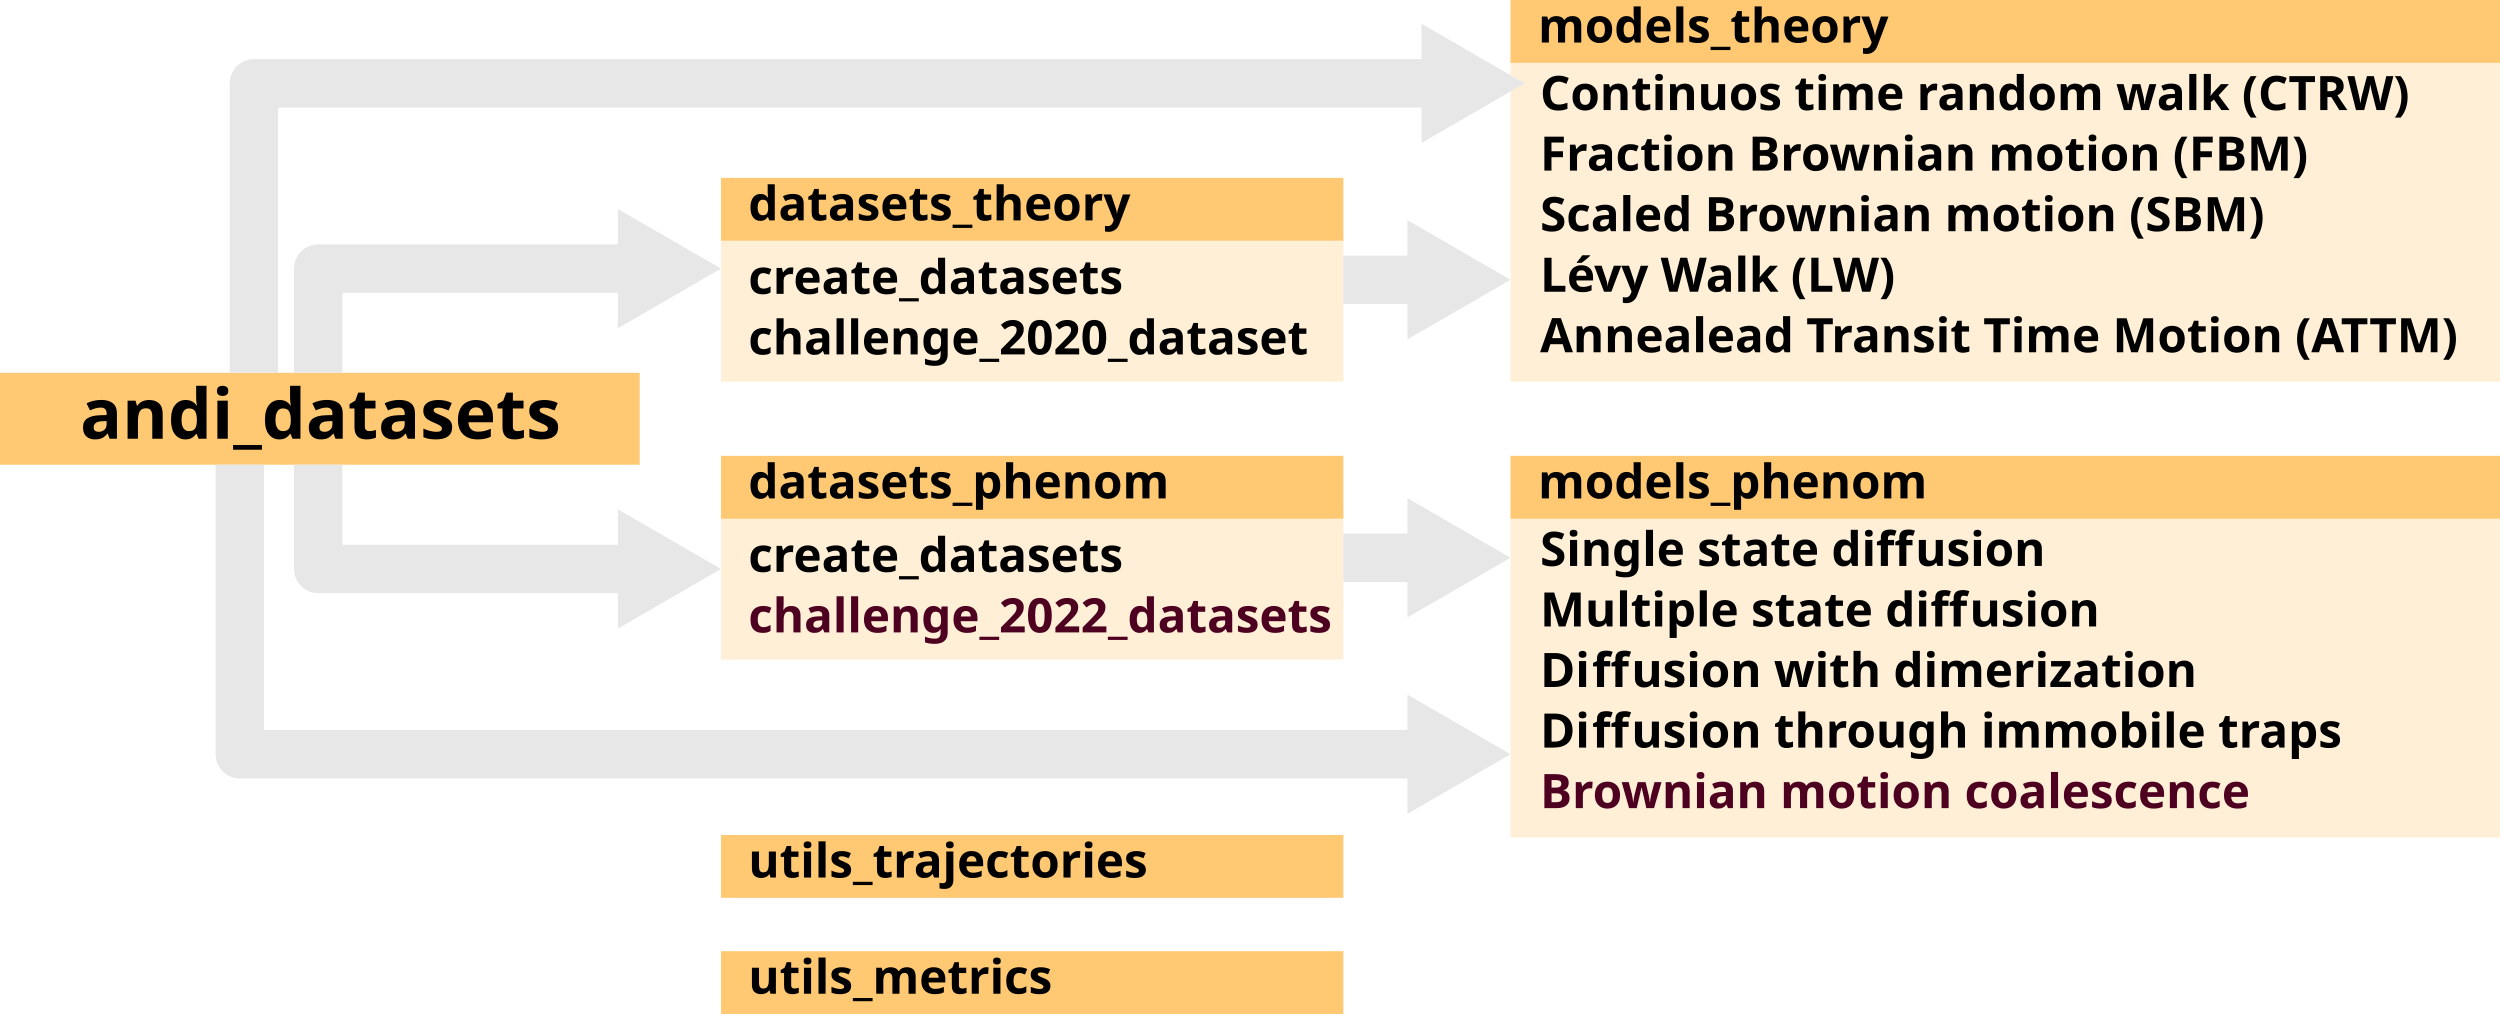
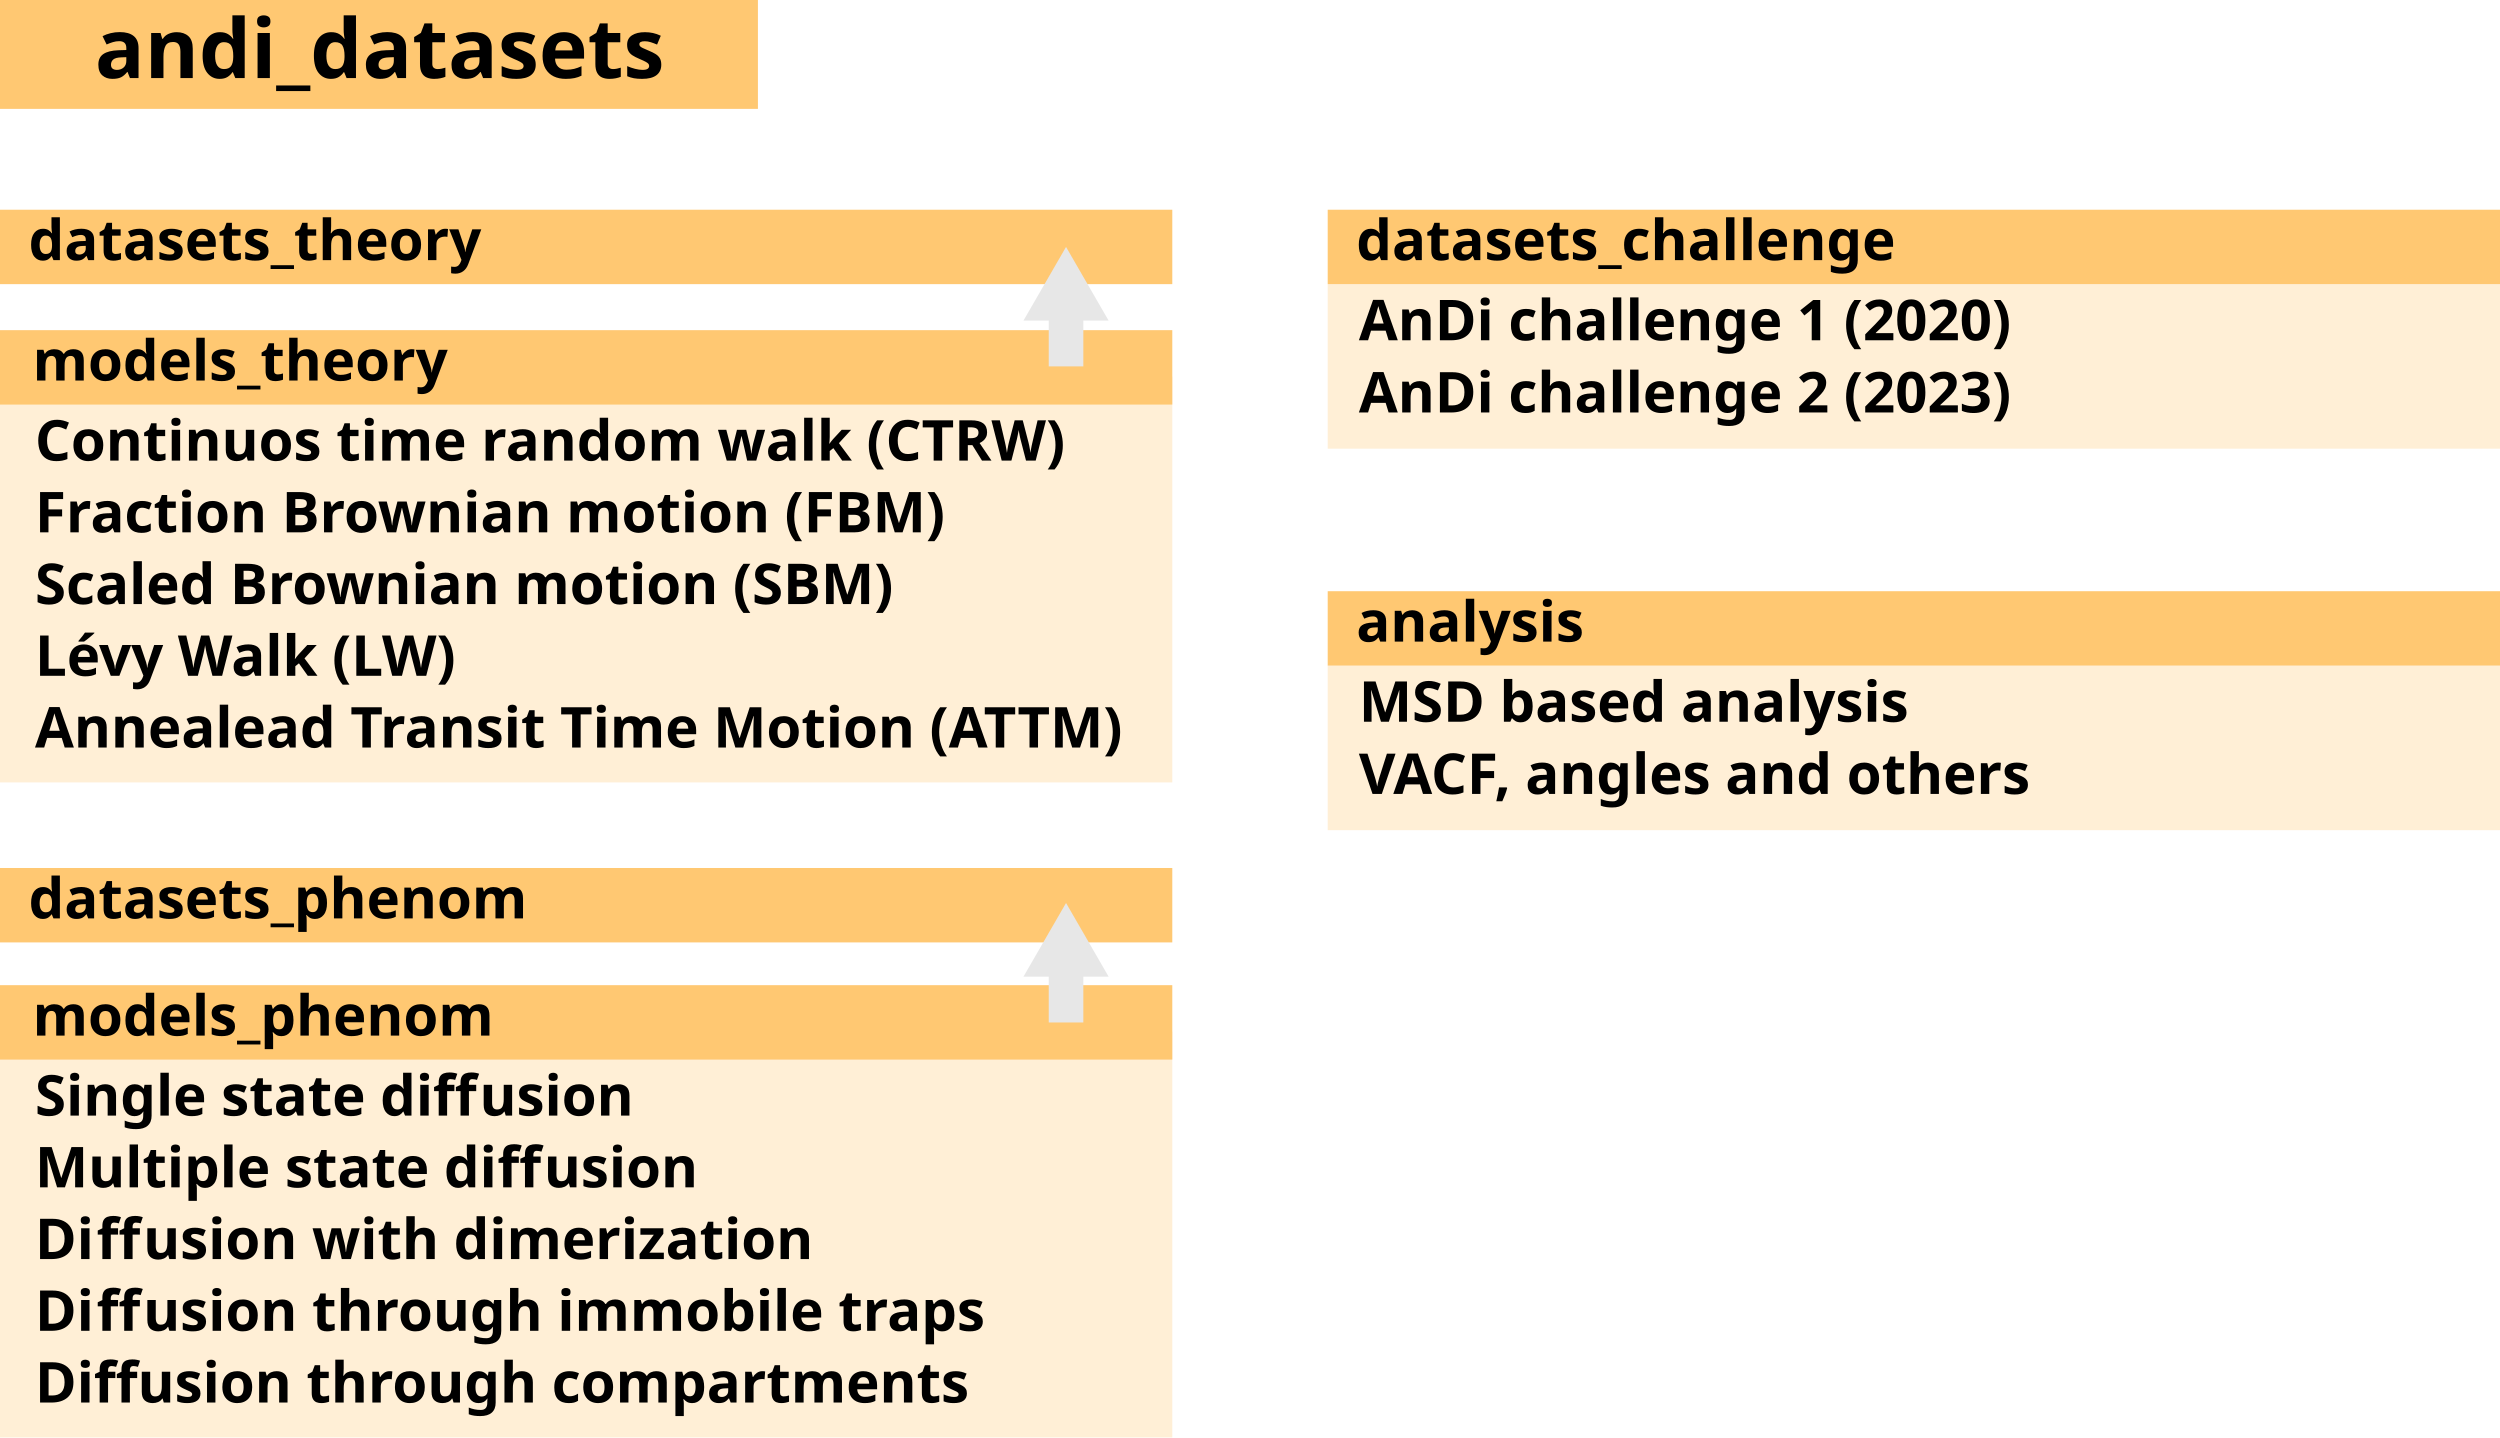
- <svg xmlns="http://www.w3.org/2000/svg" version="1.1" id="svg2" xml:space="preserve" width="2101.303" height="852.267" viewBox="0 0 2101.303 852.267">
+ <svg xmlns="http://www.w3.org/2000/svg" version="1.1" id="svg2" xml:space="preserve" width="1773.527" height="1019.727" viewBox="0 0 1773.527 1019.727">
  <defs id="defs6" />
-   <g id="g10" transform="matrix(1.333333,0,0,1.333333,0,1.9306681e-5)">
-     <path id="path14" style="fill:#ffc872;fill-opacity:1;fill-rule:evenodd;stroke:none" d="m 0,235.031 h 403.258 v 57.93 H 0 Z" />
-     <text id="text18" style="font-variant:normal;font-weight:bold;font-size:43.891px;font-family:'Sitka Text';-inkscape-font-specification:SitkaText-Bold;writing-mode:lr-tb;fill:#000000;fill-opacity:1;fill-rule:nonzero;stroke:none" x="50.489" y="276.558">
-       <tspan id="tspan16" y="276.558" x="50.489 75.551 103.86 131.029 146.654 170.575 197.744 222.806 240.845 265.907 288.204 311.905 329.944">andi_datasets</tspan>
+   <g id="g10" transform="matrix(1.333333,0,0,1.333333,-767.1924,-1074.275)">
+     <path id="path48-9" style="fill:#ffc872;fill-opacity:1;fill-rule:evenodd;stroke:none" d="m 575.394,917.294 h 623.73 v 39.594 H 575.394 Z" />
+     <g id="g474" transform="translate(575.3943,570.6757)">
+       <path id="path14" style="fill:#ffc872;fill-opacity:1;fill-rule:evenodd;stroke:none" d="m 0,235.031 h 403.258 v 57.93 H 0 Z" />
+       <text id="text18" style="font-variant:normal;font-weight:bold;font-size:43.891px;font-family:'Sitka Text';-inkscape-font-specification:SitkaText-Bold;writing-mode:lr-tb;fill:#000000;fill-opacity:1;fill-rule:nonzero;stroke:none" x="50.489" y="276.558">
+         <tspan id="tspan16" y="276.558" x="50.489 75.551 103.86 131.029 146.654 170.575 197.744 222.806 240.845 265.907 288.204 311.905 329.944">andi_datasets</tspan>
+       </text>
+     </g>
+     <text id="text30" style="font-variant:normal;font-weight:bold;font-size:30px;font-family:'Sitka Text';-inkscape-font-specification:SitkaText-Bold;writing-mode:lr-tb;fill:#000000;fill-opacity:1;fill-rule:nonzero;stroke:none" x="590.596" y="944.111">
+       <tspan y="944.111" x="590.596" id="tspan496">datasets_theory</tspan>
    </text>
-     <path id="path20" style="fill:#ffefd6;fill-opacity:1;fill-rule:evenodd;stroke:none" d="m 454.523,145.723 h 392.301 v 94.902 H 454.523 Z" />
-     <path id="path22" style="fill:#ffc872;fill-opacity:1;fill-rule:evenodd;stroke:none" d="m 454.523,112.129 h 392.301 v 39.594 H 454.523 Z" />
-     <text id="text30" style="font-variant:normal;font-weight:bold;font-size:30px;font-family:'Sitka Text';-inkscape-font-specification:SitkaText-Bold;writing-mode:lr-tb;fill:#000000;fill-opacity:1;fill-rule:nonzero;stroke:none" x="471.749" y="138.946">
-       <tspan id="tspan24" y="138.946" x="471.749 490.319 507.449 519.779 536.909 552.149 568.349 580.679 595.919 612.269 624.599 643.709 659.909 677.579 692.729">datasets_theory</tspan>
-       <tspan id="tspan26" y="185.263" x="471.763 486.223 500.503 516.703 533.833 546.163 562.363 578.713 597.283 614.413 626.743 643.963 659.203 675.403 687.733">create_datasets</tspan>
-       <tspan id="tspan28" y="223.431" x="471.763 486.523 505.633 522.763 533.203 543.643 559.843 579.193 596.653 612.853 629.113 646.783 666.103 683.773 703.093 719.443 738.013 755.143 767.473 784.693 799.933 816.133">challenge_2020_dataset</tspan>
+     <path id="path46" style="fill:#ffefd6;fill-opacity:1;fill-rule:evenodd;stroke:none" d="m 575.394,1006.02 h 623.73 v 215.973 H 575.394 Z" />
+     <path id="path48" style="fill:#ffc872;fill-opacity:1;fill-rule:evenodd;stroke:none" d="M 575.394,981.368 H 1199.124 V 1020.962 H 575.394 Z" />
+     <text id="text62" style="font-variant:normal;font-weight:bold;font-size:30px;font-family:'Sitka Text';-inkscape-font-specification:SitkaText-Bold;writing-mode:lr-tb;fill:#000000;fill-opacity:1;fill-rule:nonzero;stroke:none" x="592.756" y="1008.186">
+       <tspan id="tspan50" y="1008.186" x="592.756 620.866 638.536 657.106 673.306 683.746 698.986 715.336 727.666 746.776 762.976 780.646 795.676">models_theory</tspan>
+       <tspan id="tspan52" y="1050.762" x="594.009 613.089 630.759 650.109 662.439 673.119 692.469 711.459 729.129 744.369 752.889 765.219 775.899 804.009 820.209 828.729 842.949 860.079 879.429 897.999 915.669 943.779 952.299 977.769 994.899 1005.339 1023.399 1031.919 1045.779 1064.859 1084.629 1105.059 1134.939">Continuos time random walk (CTRW)</tspan>
+       <tspan id="tspan54" y="1088.93" x="594.009 612.489 626.679 643.809 658.569 670.899 681.579 699.249 718.599 727.119 747.339 761.619 779.169 804.759 824.109 834.789 851.919 871.269 879.789 907.899 925.569 937.899 948.579 966.249 985.599 994.119 1007.979 1026.459 1046.679 1075.209">Fraction Brownian motion (FBM)</tspan>
+       <tspan id="tspan56" y="1127.099" x="594.009 612.099 626.559 643.689 654.129 670.329 688.899 697.419 717.639 731.919 749.469 775.059 794.409 805.089 822.219 841.569 850.089 878.199 895.869 908.199 918.879 936.549 955.899 964.419 978.279 996.369 1016.589 1045.119">Scaled Brownian motion (SBM)</tspan>
+       <tspan id="tspan58" y="1165.267" x="594.009 612.459 628.539 645.939 663.129 671.649 700.389 717.519 727.959 746.019 754.539 768.399 785.859 815.739">Lévy Walk (LW)</tspan>
+       <tspan id="tspan60" y="1203.435" x="594.009 614.289 633.639 652.989 669.189 686.319 696.759 712.959 730.089 748.659 757.179 775.959 790.119 807.249 826.599 841.839 852.519 864.849 873.369 893.139 903.819 931.929 948.129 956.649 985.179 1002.849 1015.179 1025.859 1043.529 1062.879 1071.399 1085.259 1104.219">Annealead Transit Time Motion (ATTM)</tspan>
    </text>
-     <path id="path32" style="fill:#ffefd6;fill-opacity:1;fill-rule:evenodd;stroke:none" d="m 454.523,320.961 h 392.301 v 94.902 H 454.523 Z" />
-     <path id="path34" style="fill:#ffc872;fill-opacity:1;fill-rule:evenodd;stroke:none" d="m 454.523,287.367 h 392.301 v 39.594 H 454.523 Z" />
-     <text id="text40" style="font-variant:normal;font-weight:bold;font-size:30px;font-family:'Sitka Text';-inkscape-font-specification:SitkaText-Bold;writing-mode:lr-tb;fill:#000000;fill-opacity:1;fill-rule:nonzero;stroke:none" x="471.749" y="314.185">
-       <tspan id="tspan36" y="314.185" x="471.749 490.319 507.449 519.779 536.909 552.149 568.349 580.679 595.919 612.269 630.959 650.069 666.269 685.619 703.289">datasets_phenom</tspan>
-       <tspan id="tspan38" y="360.502" x="471.763 486.223 500.503 516.703 533.833 546.163 562.363 578.713 597.283 614.413 626.743 643.963 659.203 675.403 687.733">create_datasets</tspan>
-     </text>
-     <text id="text44" style="font-variant:normal;font-weight:bold;font-size:30px;font-family:'Sitka Text';-inkscape-font-specification:SitkaText-Bold;writing-mode:lr-tb;fill:#4d001f;fill-opacity:1;fill-rule:nonzero;stroke:none" x="471.763" y="398.67">
-       <tspan id="tspan42" y="398.67" x="471.763">challenge_2022_datasets</tspan>
-     </text>
-     <path id="path46" style="fill:#ffefd6;fill-opacity:1;fill-rule:evenodd;stroke:none" d="m 952.246,24.652 h 623.73 v 215.973 h -623.73 z" />
-     <path id="path48" style="fill:#ffc872;fill-opacity:1;fill-rule:evenodd;stroke:none" d="m 952.246,0 h 623.73 v 39.594 h -623.73 z" />
-     <text id="text62" style="font-variant:normal;font-weight:bold;font-size:30px;font-family:'Sitka Text';-inkscape-font-specification:SitkaText-Bold;writing-mode:lr-tb;fill:#000000;fill-opacity:1;fill-rule:nonzero;stroke:none" x="969.607" y="26.818">
-       <tspan id="tspan50" y="26.818" x="969.607 997.718 1015.388 1033.957 1050.158 1060.598 1075.838 1092.188 1104.517 1123.627 1139.828 1157.498 1172.527">models_theory</tspan>
-       <tspan id="tspan52" y="69.394" x="970.861 989.941 1007.611 1026.961 1039.291 1049.971 1069.321 1088.311 1105.981 1121.221 1129.741 1142.071 1152.751 1180.861 1197.061 1205.581 1219.801 1236.931 1256.281 1274.851 1292.521 1320.631 1329.151 1354.621 1371.751 1382.191 1400.251 1408.771 1422.631 1441.711 1461.481 1481.911 1511.791">Continuos time random walk (CTRW)</tspan>
-       <tspan id="tspan54" y="107.562" x="970.861 989.341 1003.531 1020.661 1035.421 1047.751 1058.431 1076.101 1095.451 1103.971 1124.191 1138.471 1156.021 1181.611 1200.961 1211.641 1228.771 1248.121 1256.641 1284.751 1302.421 1314.751 1325.431 1343.101 1362.451 1370.971 1384.831 1403.311 1423.531 1452.061">Fraction Brownian motion (FBM)</tspan>
-       <tspan id="tspan56" y="145.73" x="970.861 988.951 1003.411 1020.541 1030.981 1047.181 1065.751 1074.271 1094.491 1108.771 1126.321 1151.911 1171.261 1181.941 1199.071 1218.421 1226.941 1255.051 1272.721 1285.051 1295.731 1313.401 1332.751 1341.271 1355.131 1373.221 1393.441 1421.971">Scaled Brownian motion (SBM)</tspan>
-       <tspan id="tspan58" y="183.899" x="970.861 989.311 1005.391 1022.791 1039.981 1048.501 1077.241 1094.371 1104.811 1122.871 1131.391 1145.251 1162.711 1192.591">Lévy Walk (LW)</tspan>
-       <tspan id="tspan60" y="222.067" x="970.861 991.141 1010.491 1029.841 1046.041 1063.171 1073.611 1089.811 1106.941 1125.511 1134.031 1152.811 1166.971 1184.101 1203.451 1218.691 1229.371 1241.701 1250.221 1269.991 1280.671 1308.781 1324.981 1333.501 1362.031 1379.701 1392.031 1402.711 1420.381 1439.731 1448.251 1462.111 1481.071 1500.841 1520.611 1549.141">Annealead Transit Time Motion (ATTM)</tspan>
-     </text>
-     <path id="path64" style="fill:#ffefd6;fill-opacity:1;fill-rule:evenodd;stroke:none" d="m 952.246,312.02 h 623.73 v 215.973 h -623.73 z" />
-     <path id="path66" style="fill:#ffc872;fill-opacity:1;fill-rule:evenodd;stroke:none" d="m 952.246,287.367 h 623.73 v 39.594 h -623.73 z" />
-     <text id="text72" style="font-variant:normal;font-weight:bold;font-size:30px;font-family:'Sitka Text';-inkscape-font-specification:SitkaText-Bold;writing-mode:lr-tb;fill:#000000;fill-opacity:1;fill-rule:nonzero;stroke:none" x="969.607" y="314.185">
-       <tspan id="tspan68" y="314.185" x="969.607 997.717 1015.388 1033.957 1050.158 1060.598 1075.838 1092.188 1110.877 1129.898 1146.098 1165.447 1183.118">models_phenom</tspan>
-       <tspan id="tspan70" y="356.761" x="970.861 988.951 999.631 1018.981 1036.441 1046.881 1063.081 1071.601 1086.841 1099.171 1116.301 1128.631 1144.831 1153.351 1171.921">Single state di</tspan>
-     </text>
-     <text id="text76" style="font-variant:normal;font-weight:bold;font-size:30px;font-family:'Sitka Text';-inkscape-font-specification:SitkaText-Bold;writing-mode:lr-tb;fill:#000000;fill-opacity:1;fill-rule:nonzero;stroke:none" x="1182.601" y="356.761">
-       <tspan id="tspan74" y="356.761" x="1182.601">ﬀ</tspan>
-     </text>
-     <text id="text82" style="font-variant:normal;font-weight:bold;font-size:30px;font-family:'Sitka Text';-inkscape-font-specification:SitkaText-Bold;writing-mode:lr-tb;fill:#000000;fill-opacity:1;fill-rule:nonzero;stroke:none" x="1207.351" y="356.761">
-       <tspan id="tspan78" y="356.761" x="1207.351 1226.341 1241.581 1252.261 1269.931">usion</tspan>
-       <tspan id="tspan80" y="394.929" x="970.861 999.391 1018.381 1028.941 1041.271 1051.951 1070.641 1081.081 1097.281 1105.801 1121.041 1133.371 1150.501 1162.831 1179.031 1187.551 1206.121">Multiple state di</tspan>
-     </text>
-     <text id="text86" style="font-variant:normal;font-weight:bold;font-size:30px;font-family:'Sitka Text';-inkscape-font-specification:SitkaText-Bold;writing-mode:lr-tb;fill:#000000;fill-opacity:1;fill-rule:nonzero;stroke:none" x="1216.891" y="394.929">
-       <tspan id="tspan84" y="394.929" x="1216.891">ﬀ</tspan>
-     </text>
-     <text id="text92" style="font-variant:normal;font-weight:bold;font-size:30px;font-family:'Sitka Text';-inkscape-font-specification:SitkaText-Bold;writing-mode:lr-tb;fill:#000000;fill-opacity:1;fill-rule:nonzero;stroke:none" x="1241.581" y="394.929">
-       <tspan id="tspan88" y="394.929" x="1241.581 1260.571 1275.811 1286.491 1304.161">usion</tspan>
-       <tspan id="tspan90" y="433.097" x="970.861 992.971">Di</tspan>
-     </text>
-     <text id="text96" style="font-variant:normal;font-weight:bold;font-size:30px;font-family:'Sitka Text';-inkscape-font-specification:SitkaText-Bold;writing-mode:lr-tb;fill:#000000;fill-opacity:1;fill-rule:nonzero;stroke:none" x="1003.651" y="433.097">
-       <tspan id="tspan94" y="433.097" x="1003.651">ﬀ</tspan>
-     </text>
-     <text id="text102" style="font-variant:normal;font-weight:bold;font-size:30px;font-family:'Sitka Text';-inkscape-font-specification:SitkaText-Bold;writing-mode:lr-tb;fill:#000000;fill-opacity:1;fill-rule:nonzero;stroke:none" x="1028.401" y="433.097">
-       <tspan id="tspan98" y="433.097" x="1028.401 1047.391 1062.631 1073.311 1090.981 1110.331 1118.851 1144.441 1155.121 1167.451 1186.561 1195.081 1213.651 1224.331 1252.441 1268.641 1283.521 1294.201 1309.801 1326.931 1339.261 1349.941 1367.611">usion with dimerization</tspan>
-       <tspan id="tspan100" y="471.266" x="970.861 992.971">Di</tspan>
-     </text>
-     <text id="text106" style="font-variant:normal;font-weight:bold;font-size:30px;font-family:'Sitka Text';-inkscape-font-specification:SitkaText-Bold;writing-mode:lr-tb;fill:#000000;fill-opacity:1;fill-rule:nonzero;stroke:none" x="1003.651" y="471.266">
-       <tspan id="tspan104" y="471.266" x="1003.651">ﬀ</tspan>
-     </text>
-     <text id="text110" style="font-variant:normal;font-weight:bold;font-size:30px;font-family:'Sitka Text';-inkscape-font-specification:SitkaText-Bold;writing-mode:lr-tb;fill:#000000;fill-opacity:1;fill-rule:nonzero;stroke:none" x="1028.401" y="471.266">
-       <tspan id="tspan108" y="471.266" x="1028.401 1047.391 1062.631 1073.311 1090.981 1110.331 1118.851 1131.181 1150.291 1164.601 1182.271 1201.261 1218.721 1237.831 1246.351 1257.031 1285.141 1313.251 1330.921 1349.071 1359.751 1370.191 1386.391 1394.911 1407.241 1421.431 1438.561 1457.251">usion through immobile traps</tspan>
-     </text>
-     <text id="text114" style="font-variant:normal;font-weight:bold;font-size:30px;font-family:'Sitka Text';-inkscape-font-specification:SitkaText-Bold;writing-mode:lr-tb;fill:#4d001f;fill-opacity:1;fill-rule:nonzero;stroke:none" x="970.861" y="509.434">
-       <tspan id="tspan112" y="509.434" x="970.861 991.081 1005.331 1022.881 1048.471 1067.821 1078.501 1095.631 1114.981 1123.501 1151.611 1169.281 1181.611 1192.291 1209.961 1229.311 1237.831 1252.291 1269.961 1287.091 1297.531 1313.731 1328.971 1343.431 1359.631 1378.981 1393.441">Brownian motion coalescence</tspan>
-     </text>
-     <g id="g116">
-       <path id="path118" style="fill:none;stroke:#e7e7e7;stroke-width:30.515;stroke-linecap:butt;stroke-linejoin:round;stroke-miterlimit:3.1;stroke-dasharray:none;stroke-opacity:1" d="M 200.605,292.961 V 358.66 H 411.18" />
+     <g id="g1903" transform="translate(-74.88723,-6.69717)">
+       <path id="path46-6" style="fill:#ffefd6;fill-opacity:1;fill-rule:evenodd;stroke:none;stroke-width:0.637" d="m 1356.697,963.585 h 623.73 v 87.542 h -623.73 z" />
+       <path id="path48-9-9-2" style="fill:#ffc872;fill-opacity:1;fill-rule:evenodd;stroke:none" d="m 1356.697,923.991 h 623.73 v 39.594 h -623.73 z" />
+       <text id="text40-7" style="font-variant:normal;font-weight:bold;font-size:30px;font-family:'Sitka Text';-inkscape-font-specification:SitkaText-Bold;word-spacing:0px;writing-mode:lr-tb;fill:#000000;fill-opacity:1;fill-rule:nonzero;stroke:none" x="1371.899" y="950.808">
+         <tspan y="950.808" x="1371.899" id="tspan1614">datasets_chal<tspan style="letter-spacing:0.007px;word-spacing:7.5px" id="tspan1668">lenge</tspan>
+         </tspan>
+       </text>
+       <text id="text114-8" style="font-variant:normal;font-weight:bold;font-size:30px;font-family:'Sitka Text';-inkscape-font-specification:SitkaText-Bold;writing-mode:lr-tb;fill:#000000;fill-opacity:1;fill-rule:nonzero;stroke:none" x="1373.285" y="993.451">
+         <tspan id="tspan112-4" y="993.451" x="1373.285">AnDi challenge 1 (2020)</tspan>
+         <tspan y="1031.864" x="1373.285" id="tspan1805">AnDi challenge 2 (2023)</tspan>
+       </text>
    </g>
-     <g id="g120">
-       <path id="path122" style="fill:#e7e7e7;fill-opacity:1;fill-rule:evenodd;stroke:#e7e7e7;stroke-width:8.137;stroke-linecap:butt;stroke-linejoin:miter;stroke-miterlimit:4;stroke-dasharray:none;stroke-opacity:1" d="m 446.395,358.66 -52.793,30.516 v -61.031 z" />
+     <g id="g511" transform="matrix(0,-0.6029824,0.6029824,0,1036.238,1511.279)">
+       <g id="g156">
+         <path id="path158" style="fill:none;stroke:#e7e7e7;stroke-width:30.515;stroke-linecap:butt;stroke-linejoin:round;stroke-miterlimit:3.1;stroke-dasharray:none;stroke-opacity:1" d="m 846.824,176.375 h 62.078" />
+       </g>
+       <g id="g160">
+         <path id="path162" style="fill:#e7e7e7;fill-opacity:1;fill-rule:evenodd;stroke:#e7e7e7;stroke-width:8.137;stroke-linecap:butt;stroke-linejoin:miter;stroke-miterlimit:4;stroke-dasharray:none;stroke-opacity:1" d="m 944.117,176.375 -52.789,30.516 v -61.028 z" />
+       </g>
    </g>
-     <g id="g124">
-       <path id="path126" style="fill:none;stroke:#e7e7e7;stroke-width:30.515;stroke-linecap:butt;stroke-linejoin:round;stroke-miterlimit:3.1;stroke-dasharray:none;stroke-opacity:1" d="M 151.176,292.961 V 475.445 H 908.902" />
+     <g id="g1940" transform="translate(0,-34.5)">
+       <g id="g1432">
+         <path id="path48-9-9" style="fill:#ffc872;fill-opacity:1;fill-rule:evenodd;stroke:none" d="m 575.394,1302.03 h 623.73 v 39.594 H 575.394 Z" />
+         <text id="text40" style="font-variant:normal;font-weight:bold;font-size:30px;font-family:'Sitka Text';-inkscape-font-specification:SitkaText-Bold;writing-mode:lr-tb;fill:#000000;fill-opacity:1;fill-rule:nonzero;stroke:none" x="590.596" y="1328.847">
+           <tspan id="tspan38" y="1328.847" x="590.596">datasets_phenom</tspan>
+         </text>
+       </g>
+       <path id="path64" style="fill:#ffefd6;fill-opacity:1;fill-rule:evenodd;stroke:none" d="m 575.394,1389.029 h 623.73 v 215.973 H 575.394 Z" />
+       <path id="path66" style="fill:#ffc872;fill-opacity:1;fill-rule:evenodd;stroke:none" d="m 575.394,1364.376 h 623.73 v 39.594 H 575.394 Z" />
+       <text id="text72" style="font-variant:normal;font-weight:bold;font-size:30px;font-family:'Sitka Text';-inkscape-font-specification:SitkaText-Bold;writing-mode:lr-tb;fill:#000000;fill-opacity:1;fill-rule:nonzero;stroke:none" x="592.756" y="1391.194">
+         <tspan id="tspan68" y="1391.194" x="592.756 620.866 638.536 657.106 673.306 683.746 698.986 715.336 734.026 753.046 769.246 788.596 806.266">models_phenom</tspan>
+         <tspan id="tspan70" y="1433.77" x="594.009 612.099 622.779 642.129 659.589 670.029 686.229 694.749 709.989 722.319 739.449 751.779 767.979 776.499 795.069">Single state di</tspan>
+       </text>
+       <text id="text76" style="font-variant:normal;font-weight:bold;font-size:30px;font-family:'Sitka Text';-inkscape-font-specification:SitkaText-Bold;writing-mode:lr-tb;fill:#000000;fill-opacity:1;fill-rule:nonzero;stroke:none" x="805.749" y="1433.77">
+         <tspan id="tspan74" y="1433.77" x="805.749">ﬀ</tspan>
+       </text>
+       <text id="text82" style="font-variant:normal;font-weight:bold;font-size:30px;font-family:'Sitka Text';-inkscape-font-specification:SitkaText-Bold;writing-mode:lr-tb;fill:#000000;fill-opacity:1;fill-rule:nonzero;stroke:none" x="830.499" y="1433.77">
+         <tspan id="tspan78" y="1433.77" x="830.499 849.489 864.729 875.409 893.079">usion</tspan>
+         <tspan id="tspan80" y="1471.938" x="594.009 622.539 641.529 652.089 664.419 675.099 693.789 704.229 720.429 728.949 744.189 756.519 773.649 785.979 802.179 810.699 829.269">Multiple state di</tspan>
+       </text>
+       <text id="text86" style="font-variant:normal;font-weight:bold;font-size:30px;font-family:'Sitka Text';-inkscape-font-specification:SitkaText-Bold;writing-mode:lr-tb;fill:#000000;fill-opacity:1;fill-rule:nonzero;stroke:none" x="840.039" y="1471.938">
+         <tspan id="tspan84" y="1471.938" x="840.039">ﬀ</tspan>
+       </text>
+       <text id="text92" style="font-variant:normal;font-weight:bold;font-size:30px;font-family:'Sitka Text';-inkscape-font-specification:SitkaText-Bold;writing-mode:lr-tb;fill:#000000;fill-opacity:1;fill-rule:nonzero;stroke:none" x="864.729" y="1471.938">
+         <tspan id="tspan88" y="1471.938" x="864.729 883.719 898.959 909.639 927.309">usion</tspan>
+         <tspan id="tspan90" y="1510.107" x="594.009 616.119">Di</tspan>
+       </text>
+       <text id="text96" style="font-variant:normal;font-weight:bold;font-size:30px;font-family:'Sitka Text';-inkscape-font-specification:SitkaText-Bold;writing-mode:lr-tb;fill:#000000;fill-opacity:1;fill-rule:nonzero;stroke:none" x="626.799" y="1510.107">
+         <tspan id="tspan94" y="1510.107" x="626.799">ﬀ</tspan>
+       </text>
+       <text id="text102" style="font-variant:normal;font-weight:bold;font-size:30px;font-family:'Sitka Text';-inkscape-font-specification:SitkaText-Bold;writing-mode:lr-tb;fill:#000000;fill-opacity:1;fill-rule:nonzero;stroke:none" x="651.549" y="1510.107">
+         <tspan id="tspan98" y="1510.107" x="651.549 670.539 685.779 696.459 714.129 733.479 741.999 767.589 778.269 790.599 809.709 818.229 836.799 847.479 875.589 891.789 906.669 917.349 932.949 950.079 962.409 973.089 990.759">usion with dimerization</tspan>
+         <tspan id="tspan100" y="1548.275" x="594.009 616.119">Di</tspan>
+       </text>
+       <text id="text106" style="font-variant:normal;font-weight:bold;font-size:30px;font-family:'Sitka Text';-inkscape-font-specification:SitkaText-Bold;writing-mode:lr-tb;fill:#000000;fill-opacity:1;fill-rule:nonzero;stroke:none" x="626.799" y="1548.275">
+         <tspan id="tspan104" y="1548.275" x="626.799">ﬀ</tspan>
+       </text>
+       <text id="text110" style="font-variant:normal;font-weight:bold;font-size:30px;font-family:'Sitka Text';-inkscape-font-specification:SitkaText-Bold;writing-mode:lr-tb;fill:#000000;fill-opacity:1;fill-rule:nonzero;stroke:none" x="651.549" y="1548.275">
+         <tspan id="tspan108" y="1548.275" x="651.549 670.539 685.779 696.459 714.129 733.479 741.999 754.329 773.439 787.749 805.419 824.409 841.869 860.979 869.499 880.179 908.289 936.399 954.069 972.219 982.899 993.339 1009.539 1018.059 1030.389 1044.579 1061.709 1080.399">usion through immobile traps</tspan>
+       </text>
+       <text id="text114" style="font-variant:normal;font-weight:bold;font-size:30px;font-family:'Sitka Text';-inkscape-font-specification:SitkaText-Bold;writing-mode:lr-tb;fill:#000000;fill-opacity:1;fill-rule:nonzero;stroke:none" x="594.009" y="1586.443">
+         <tspan id="tspan112" y="1586.443" x="594.009">Diffusion through compartments</tspan>
+       </text>
+       <g id="g511-8" transform="matrix(0,-0.6029824,0.6029824,0,1036.238,1894.838)">
+         <g id="g156-9">
+           <path id="path158-3" style="fill:none;stroke:#e7e7e7;stroke-width:30.515;stroke-linecap:butt;stroke-linejoin:round;stroke-miterlimit:3.1;stroke-dasharray:none;stroke-opacity:1" d="m 846.824,176.375 h 62.078" />
+         </g>
+         <g id="g160-7">
+           <path id="path162-3" style="fill:#e7e7e7;fill-opacity:1;fill-rule:evenodd;stroke:#e7e7e7;stroke-width:8.137;stroke-linecap:butt;stroke-linejoin:miter;stroke-miterlimit:4;stroke-dasharray:none;stroke-opacity:1" d="m 944.117,176.375 -52.789,30.516 v -61.028 z" />
+         </g>
+       </g>
    </g>
-     <g id="g128">
-       <path id="path130" style="fill:#e7e7e7;fill-opacity:1;fill-rule:evenodd;stroke:#e7e7e7;stroke-width:8.137;stroke-linecap:butt;stroke-linejoin:miter;stroke-miterlimit:4;stroke-dasharray:none;stroke-opacity:1" d="m 944.117,475.445 -52.789,30.516 V 444.93 Z" />
+     <g id="g1893" transform="translate(-50.74343,-164.628)">
+       <path id="path46-6-6" style="fill:#ffefd6;fill-opacity:1;fill-rule:evenodd;stroke:none;stroke-width:0.637" d="m 1332.553,1324.486 h 623.73 v 87.542 h -623.73 z" />
+       <path id="path48-9-9-2-1" style="fill:#ffc872;fill-opacity:1;fill-rule:evenodd;stroke:none" d="m 1332.553,1284.891 h 623.73 v 39.594 h -623.73 z" />
+       <text id="text40-7-2" style="font-variant:normal;font-weight:bold;font-size:30px;font-family:'Sitka Text';-inkscape-font-specification:SitkaText-Bold;word-spacing:0px;writing-mode:lr-tb;fill:#000000;fill-opacity:1;fill-rule:nonzero;stroke:none" x="1347.755" y="1311.708">
+         <tspan y="1311.708" x="1347.755" id="tspan1614-7">analysis</tspan>
+       </text>
+       <text id="text114-8-5" style="font-variant:normal;font-weight:bold;font-size:30px;font-family:'Sitka Text';-inkscape-font-specification:SitkaText-Bold;writing-mode:lr-tb;fill:#000000;fill-opacity:1;fill-rule:nonzero;stroke:none" x="1349.141" y="1354.352">
+         <tspan id="tspan112-4-8" y="1354.352" x="1349.141">MSD based analysis</tspan>
+         <tspan y="1392.765" x="1349.141" id="tspan1805-3">VACF, angles and others</tspan>
+       </text>
    </g>
-     <g id="g132">
-       <path id="path134" style="fill:none;stroke:#e7e7e7;stroke-width:30.515;stroke-linecap:butt;stroke-linejoin:round;stroke-miterlimit:3.1;stroke-dasharray:none;stroke-opacity:1" d="M 200.605,235.031 V 169.332 H 411.18" />
-     </g>
-     <g id="g136">
-       <path id="path138" style="fill:#e7e7e7;fill-opacity:1;fill-rule:evenodd;stroke:#e7e7e7;stroke-width:8.137;stroke-linecap:butt;stroke-linejoin:miter;stroke-miterlimit:4;stroke-dasharray:none;stroke-opacity:1" d="m 446.395,169.332 -52.793,30.516 v -61.032 z" />
-     </g>
-     <g id="g140">
-       <path id="path142" style="fill:none;stroke:#e7e7e7;stroke-width:30.515;stroke-linecap:butt;stroke-linejoin:round;stroke-miterlimit:3.1;stroke-dasharray:none;stroke-opacity:1" d="m 846.824,351.617 h 62.078" />
-     </g>
-     <g id="g144">
-       <path id="path146" style="fill:#e7e7e7;fill-opacity:1;fill-rule:evenodd;stroke:#e7e7e7;stroke-width:8.137;stroke-linecap:butt;stroke-linejoin:miter;stroke-miterlimit:4;stroke-dasharray:none;stroke-opacity:1" d="m 944.117,351.617 -52.789,30.512 v -61.027 z" />
-     </g>
-     <g id="g148">
-       <path id="path150" style="fill:none;stroke:#e7e7e7;stroke-width:30.515;stroke-linecap:butt;stroke-linejoin:round;stroke-miterlimit:3.1;stroke-dasharray:none;stroke-opacity:1" d="M 160.039,235.031 V 52.547 H 917.77" />
-     </g>
-     <g id="g152">
-       <path id="path154" style="fill:#e7e7e7;fill-opacity:1;fill-rule:evenodd;stroke:#e7e7e7;stroke-width:8.137;stroke-linecap:butt;stroke-linejoin:miter;stroke-miterlimit:4;stroke-dasharray:none;stroke-opacity:1" d="M 952.98,52.547 900.191,83.063 V 22.031 Z" />
-     </g>
-     <g id="g156">
-       <path id="path158" style="fill:none;stroke:#e7e7e7;stroke-width:30.515;stroke-linecap:butt;stroke-linejoin:round;stroke-miterlimit:3.1;stroke-dasharray:none;stroke-opacity:1" d="m 846.824,176.375 h 62.078" />
-     </g>
-     <g id="g160">
-       <path id="path162" style="fill:#e7e7e7;fill-opacity:1;fill-rule:evenodd;stroke:#e7e7e7;stroke-width:8.137;stroke-linecap:butt;stroke-linejoin:miter;stroke-miterlimit:4;stroke-dasharray:none;stroke-opacity:1" d="m 944.117,176.375 -52.789,30.516 v -61.028 z" />
-     </g>
-     <path id="path164" style="fill:#ffc872;fill-opacity:1;fill-rule:evenodd;stroke:none" d="m 454.523,526.363 h 392.301 v 39.598 H 454.523 Z" />
-     <text id="text168" style="font-variant:normal;font-weight:bold;font-size:30px;font-family:'Sitka Text';-inkscape-font-specification:SitkaText-Bold;writing-mode:lr-tb;fill:#000000;fill-opacity:1;fill-rule:nonzero;stroke:none" x="471.749" y="553.183">
-       <tspan id="tspan166" y="553.183" x="471.749 490.739 503.069 513.749 524.189 539.429 555.779 568.109 582.299 599.429 610.139 626.339 641.129 653.459 671.129 685.949 696.629 712.829">utils_trajectories</tspan>
-     </text>
-     <path id="path170" style="fill:#ffc872;fill-opacity:1;fill-rule:evenodd;stroke:none" d="m 454.523,599.605 h 392.301 v 39.594 H 454.523 Z" />
-     <text id="text174" style="font-variant:normal;font-weight:bold;font-size:30px;font-family:'Sitka Text';-inkscape-font-specification:SitkaText-Bold;writing-mode:lr-tb;fill:#000000;fill-opacity:1;fill-rule:nonzero;stroke:none" x="471.749" y="626.423">
-       <tspan id="tspan172" y="626.423" x="471.749 490.739 503.069 513.749 524.189 539.429 555.779 583.889 600.089 612.419 627.239 637.919 652.379">utils_metrics</tspan>
-     </text>
  </g>
</svg>
